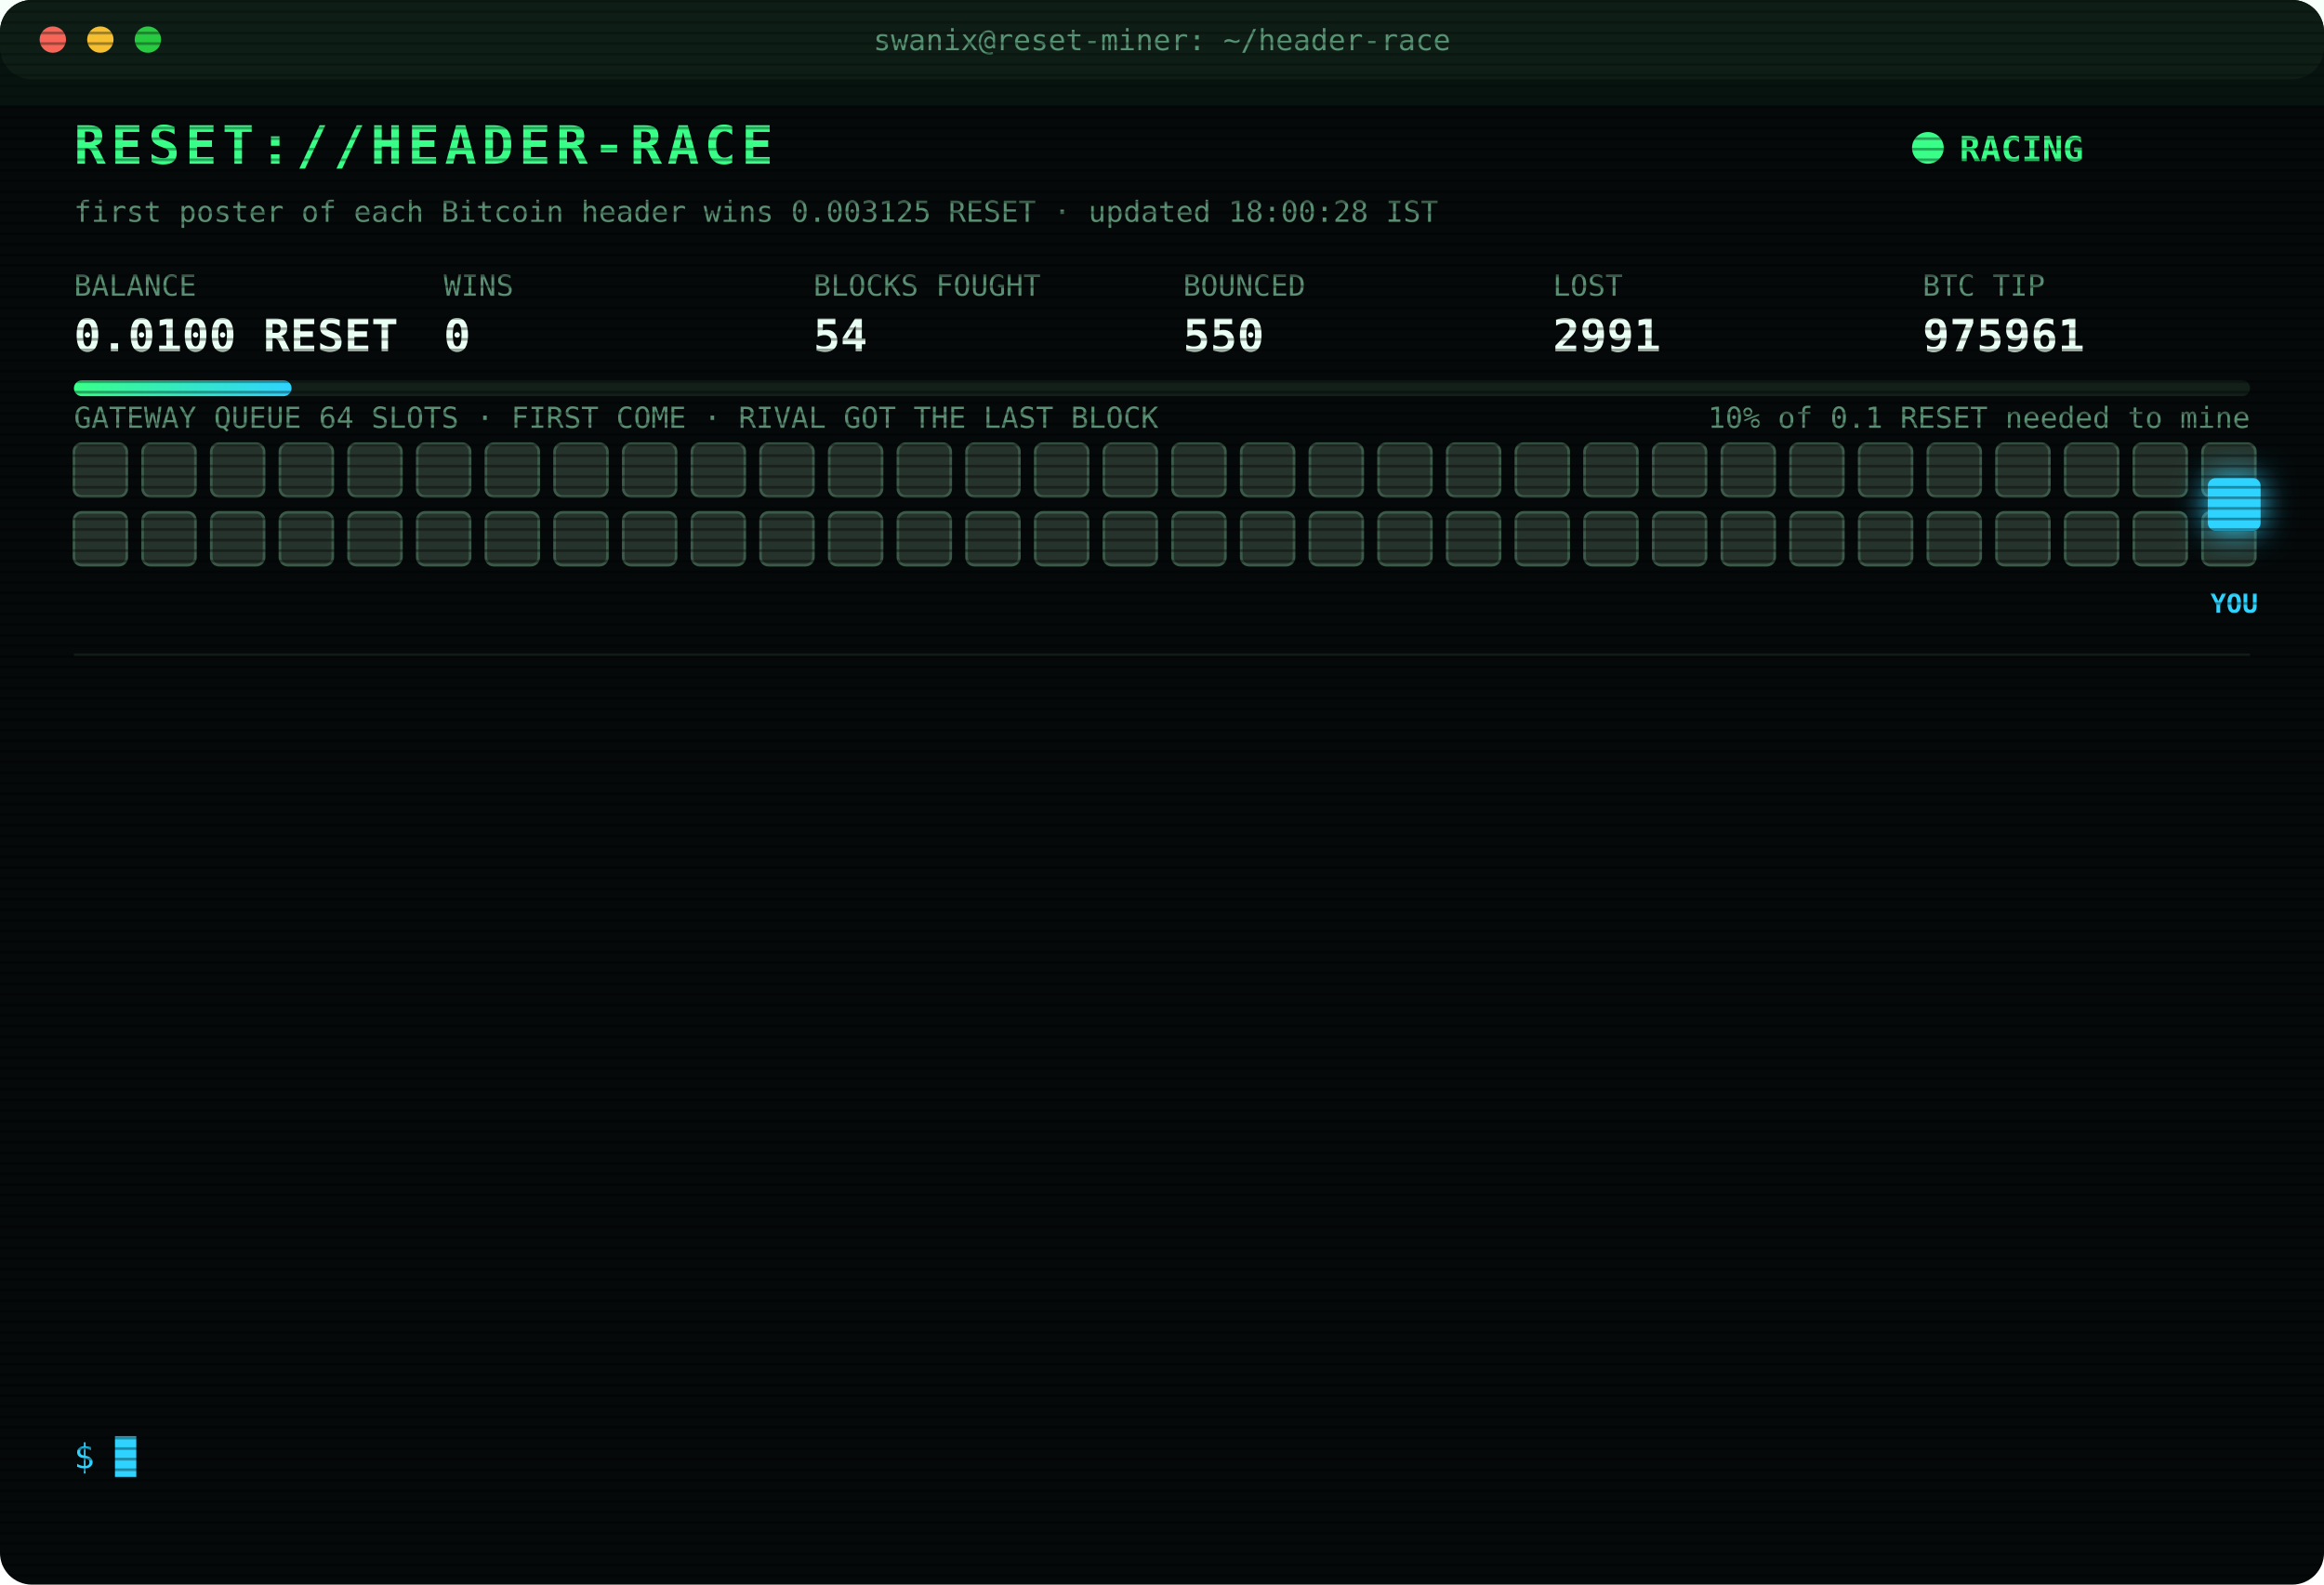
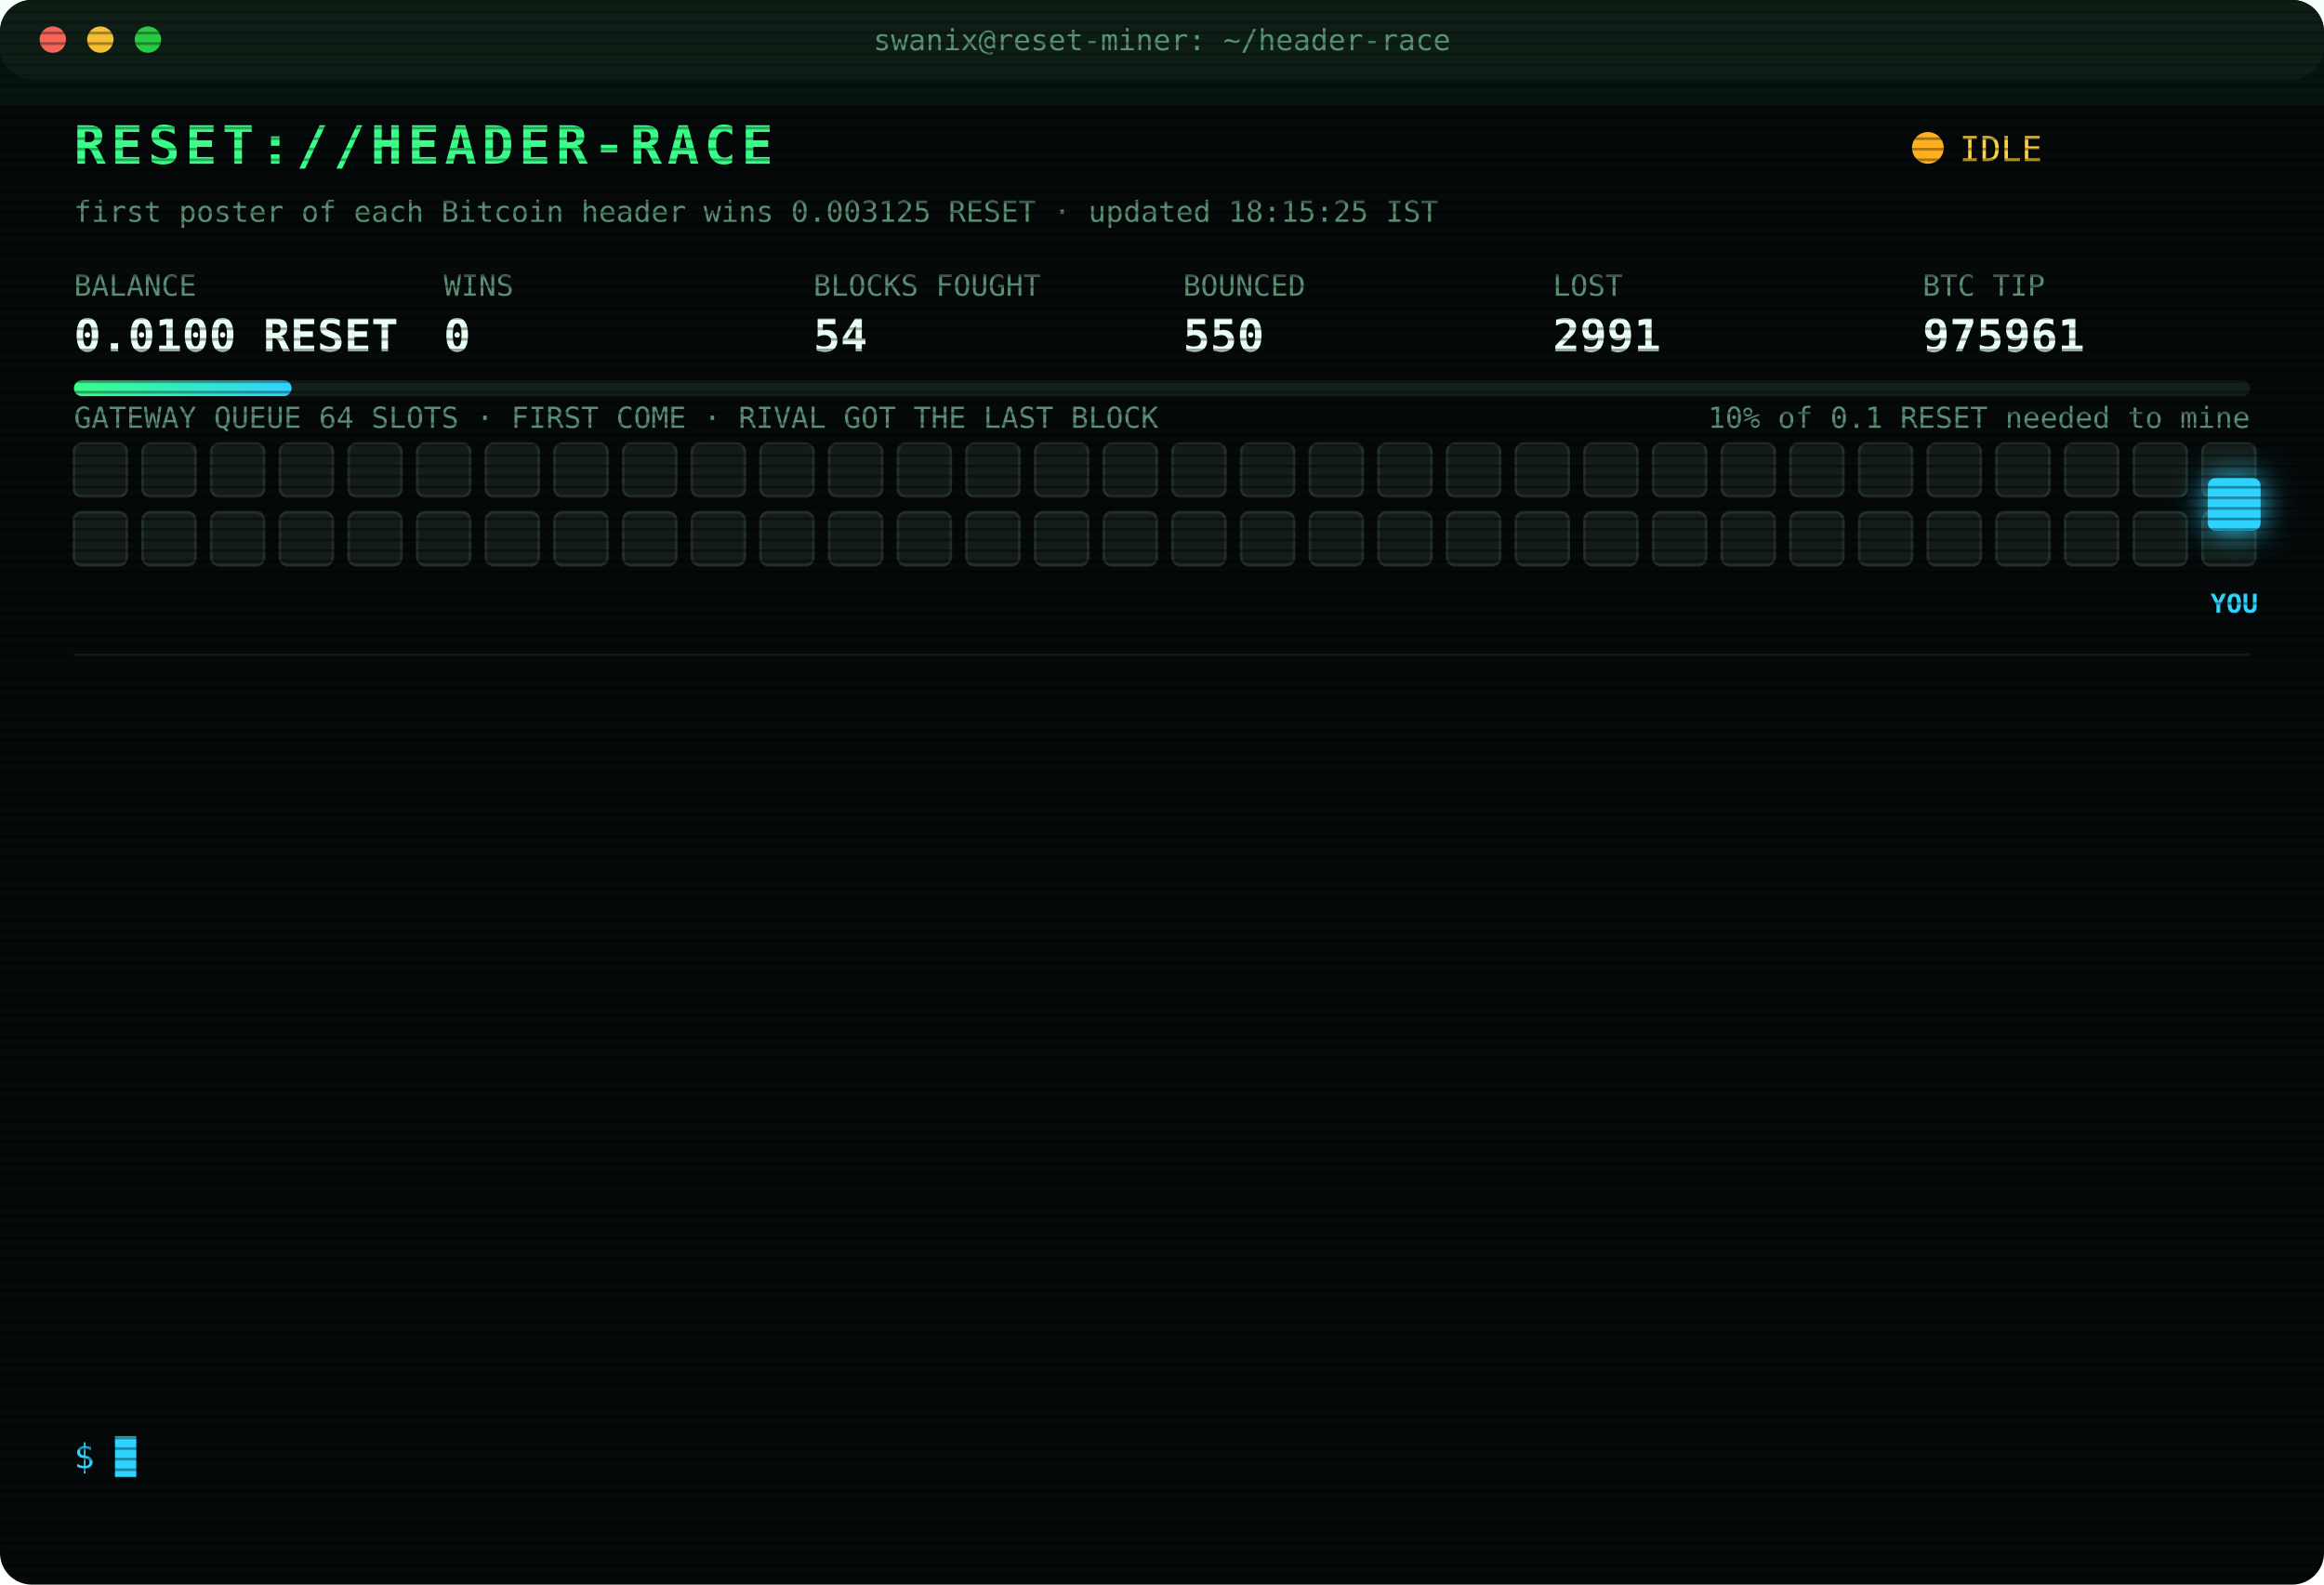
<svg xmlns="http://www.w3.org/2000/svg" width="880" height="600" viewBox="0 0 880 600" font-family="ui-monospace,SFMono-Regular,Menlo,Consolas,monospace">
  <style>
text{font-size:13px;fill:#7CFFB2}
.title{font-size:20px;font-weight:700;fill:#39FF88;letter-spacing:2px;animation:glitch 3s infinite steps(1)}
.sub{fill:#2fd3ff}.k{fill:#5a8f73;font-size:11px}.v{font-size:17px;font-weight:700;fill:#eafff3}
.ts{fill:#3f6b56}.boot{fill:#2fd3ff}.dim{fill:#5a8f73}.bad{fill:#ff4d6d}.warn{fill:#ffd23f}.mag{fill:#ff5cf0}.win{fill:#39FF88;font-weight:700}
.tag{font-size:10px;fill:#2fd3ff;font-weight:700}
.rival{fill:#26332c;stroke:#3c5a49;animation:jam 1.2s infinite alternate}
.idle{fill:#141c18;stroke:#22302a;animation:breathe 4s infinite}
.me{fill:#2fd3ff;filter:drop-shadow(0 0 6px #2fd3ff)}
.hover{animation:nudge 1.1s infinite ease-in-out}.bounce{animation:kick 1.4s infinite}
.ln{opacity:0;animation:in .4s forwards}
.cur{animation:blink 1s infinite steps(1)}
.scan{animation:scan 6s infinite linear}
.led{animation:blink 1.4s infinite}
@keyframes in{from{opacity:0;transform:translateX(-6px)}to{opacity:1;transform:none}}
@keyframes blink{50%{opacity:0}}
@keyframes jam{to{fill:#33463b}}
@keyframes breathe{50%{opacity:.4}}
@keyframes nudge{50%{transform:translateX(-10px)}}
@keyframes kick{0%,100%{transform:none}30%{transform:translateX(-14px)}55%{transform:translateX(10px) translateY(-6px)}}
@keyframes glitch{0%,92%{transform:none}93%{transform:translateX(2px);fill:#ff4d6d}95%{transform:translateX(-2px);fill:#2fd3ff}97%{transform:none}}
@keyframes scan{from{transform:translateY(-40px)}to{transform:translateY(600px)}}
</style>
  <defs>
    <pattern id="sl" width="4" height="4" patternUnits="userSpaceOnUse">
      <rect width="4" height="1" fill="#000" opacity=".35" />
    </pattern>
    <linearGradient id="bar">
      <stop offset="0" stop-color="#39FF88" />
      <stop offset="1" stop-color="#2fd3ff" />
    </linearGradient>
  </defs>
  <rect width="880" height="600" rx="12" fill="#05090a" />
  <rect width="880" height="30" rx="12" fill="#0d1512" />
  <circle cx="20" cy="15" r="5" fill="#ff5f57" />
  <circle cx="38" cy="15" r="5" fill="#febc2e" />
  <circle cx="56" cy="15" r="5" fill="#28c840" />
  <text x="440" y="19" text-anchor="middle" class="k">swanix@reset-miner: ~/header-race</text>
  <text x="28" y="62" class="title">RESET://HEADER-RACE</text>
-   <circle class="led" cx="730" cy="56" r="6" fill="#39FF88" />
-   <text x="742" y="61" class="win">RACING</text>
-   <text x="28" y="84" class="k">first poster of each Bitcoin header wins 0.003125 RESET · updated 18:00:28 IST</text>
+   <circle class="led" cx="730" cy="56" r="6" fill="#ffb020" />
+   <text x="742" y="61" class="warn">IDLE</text>
+   <text x="28" y="84" class="k">first poster of each Bitcoin header wins 0.003125 RESET · updated 18:15:25 IST</text>
  <text x="28" y="112" class="k">BALANCE</text>
  <text x="28" y="133" class="v">0.0100 RESET</text>
  <text x="168" y="112" class="k">WINS</text>
  <text x="168" y="133" class="v">0</text>
  <text x="308" y="112" class="k">BLOCKS FOUGHT</text>
  <text x="308" y="133" class="v">54</text>
  <text x="448" y="112" class="k">BOUNCED</text>
  <text x="448" y="133" class="v">550</text>
  <text x="588" y="112" class="k">LOST</text>
  <text x="588" y="133" class="v">2991</text>
  <text x="728" y="112" class="k">BTC TIP</text>
  <text x="728" y="133" class="v">975961</text>
  <rect x="28" y="144" width="824" height="6" rx="3" fill="#13201a" />
  <rect x="28" y="144" width="82.4" height="6" rx="3" fill="url(#bar)" />
  <text x="852" y="162" text-anchor="end" class="k">10% of 0.1 RESET needed to mine</text>
  <text x="28" y="162" class="k">GATEWAY QUEUE 64 SLOTS · FIRST COME · RIVAL GOT THE LAST BLOCK</text>
-   <rect class="rival" x="28" y="168" width="20" height="20" rx="3" style="animation-delay:0.00s" />
-   <rect class="rival" x="54" y="168" width="20" height="20" rx="3" style="animation-delay:0.05s" />
-   <rect class="rival" x="80" y="168" width="20" height="20" rx="3" style="animation-delay:0.10s" />
-   <rect class="rival" x="106" y="168" width="20" height="20" rx="3" style="animation-delay:0.15s" />
-   <rect class="rival" x="132" y="168" width="20" height="20" rx="3" style="animation-delay:0.20s" />
-   <rect class="rival" x="158" y="168" width="20" height="20" rx="3" style="animation-delay:0.25s" />
-   <rect class="rival" x="184" y="168" width="20" height="20" rx="3" style="animation-delay:0.30s" />
-   <rect class="rival" x="210" y="168" width="20" height="20" rx="3" style="animation-delay:0.35s" />
-   <rect class="rival" x="236" y="168" width="20" height="20" rx="3" style="animation-delay:0.40s" />
-   <rect class="rival" x="262" y="168" width="20" height="20" rx="3" style="animation-delay:0.45s" />
-   <rect class="rival" x="288" y="168" width="20" height="20" rx="3" style="animation-delay:0.50s" />
-   <rect class="rival" x="314" y="168" width="20" height="20" rx="3" style="animation-delay:0.55s" />
-   <rect class="rival" x="340" y="168" width="20" height="20" rx="3" style="animation-delay:0.60s" />
-   <rect class="rival" x="366" y="168" width="20" height="20" rx="3" style="animation-delay:0.65s" />
-   <rect class="rival" x="392" y="168" width="20" height="20" rx="3" style="animation-delay:0.70s" />
-   <rect class="rival" x="418" y="168" width="20" height="20" rx="3" style="animation-delay:0.75s" />
-   <rect class="rival" x="444" y="168" width="20" height="20" rx="3" style="animation-delay:0.80s" />
-   <rect class="rival" x="470" y="168" width="20" height="20" rx="3" style="animation-delay:0.85s" />
-   <rect class="rival" x="496" y="168" width="20" height="20" rx="3" style="animation-delay:0.90s" />
-   <rect class="rival" x="522" y="168" width="20" height="20" rx="3" style="animation-delay:0.95s" />
-   <rect class="rival" x="548" y="168" width="20" height="20" rx="3" style="animation-delay:1.00s" />
-   <rect class="rival" x="574" y="168" width="20" height="20" rx="3" style="animation-delay:1.05s" />
-   <rect class="rival" x="600" y="168" width="20" height="20" rx="3" style="animation-delay:1.10s" />
-   <rect class="rival" x="626" y="168" width="20" height="20" rx="3" style="animation-delay:1.15s" />
-   <rect class="rival" x="652" y="168" width="20" height="20" rx="3" style="animation-delay:1.20s" />
-   <rect class="rival" x="678" y="168" width="20" height="20" rx="3" style="animation-delay:1.25s" />
-   <rect class="rival" x="704" y="168" width="20" height="20" rx="3" style="animation-delay:1.30s" />
-   <rect class="rival" x="730" y="168" width="20" height="20" rx="3" style="animation-delay:1.35s" />
-   <rect class="rival" x="756" y="168" width="20" height="20" rx="3" style="animation-delay:1.40s" />
-   <rect class="rival" x="782" y="168" width="20" height="20" rx="3" style="animation-delay:1.45s" />
-   <rect class="rival" x="808" y="168" width="20" height="20" rx="3" style="animation-delay:1.50s" />
-   <rect class="rival" x="834" y="168" width="20" height="20" rx="3" style="animation-delay:1.55s" />
-   <rect class="rival" x="28" y="194" width="20" height="20" rx="3" style="animation-delay:1.60s" />
-   <rect class="rival" x="54" y="194" width="20" height="20" rx="3" style="animation-delay:1.65s" />
-   <rect class="rival" x="80" y="194" width="20" height="20" rx="3" style="animation-delay:1.70s" />
-   <rect class="rival" x="106" y="194" width="20" height="20" rx="3" style="animation-delay:1.75s" />
-   <rect class="rival" x="132" y="194" width="20" height="20" rx="3" style="animation-delay:1.80s" />
-   <rect class="rival" x="158" y="194" width="20" height="20" rx="3" style="animation-delay:1.85s" />
-   <rect class="rival" x="184" y="194" width="20" height="20" rx="3" style="animation-delay:1.90s" />
-   <rect class="rival" x="210" y="194" width="20" height="20" rx="3" style="animation-delay:1.95s" />
-   <rect class="rival" x="236" y="194" width="20" height="20" rx="3" style="animation-delay:2.00s" />
-   <rect class="rival" x="262" y="194" width="20" height="20" rx="3" style="animation-delay:2.05s" />
-   <rect class="rival" x="288" y="194" width="20" height="20" rx="3" style="animation-delay:2.10s" />
-   <rect class="rival" x="314" y="194" width="20" height="20" rx="3" style="animation-delay:2.15s" />
-   <rect class="rival" x="340" y="194" width="20" height="20" rx="3" style="animation-delay:2.20s" />
-   <rect class="rival" x="366" y="194" width="20" height="20" rx="3" style="animation-delay:2.25s" />
-   <rect class="rival" x="392" y="194" width="20" height="20" rx="3" style="animation-delay:2.30s" />
-   <rect class="rival" x="418" y="194" width="20" height="20" rx="3" style="animation-delay:2.35s" />
-   <rect class="rival" x="444" y="194" width="20" height="20" rx="3" style="animation-delay:2.40s" />
-   <rect class="rival" x="470" y="194" width="20" height="20" rx="3" style="animation-delay:2.45s" />
-   <rect class="rival" x="496" y="194" width="20" height="20" rx="3" style="animation-delay:2.50s" />
-   <rect class="rival" x="522" y="194" width="20" height="20" rx="3" style="animation-delay:2.55s" />
-   <rect class="rival" x="548" y="194" width="20" height="20" rx="3" style="animation-delay:2.60s" />
-   <rect class="rival" x="574" y="194" width="20" height="20" rx="3" style="animation-delay:2.65s" />
-   <rect class="rival" x="600" y="194" width="20" height="20" rx="3" style="animation-delay:2.70s" />
-   <rect class="rival" x="626" y="194" width="20" height="20" rx="3" style="animation-delay:2.75s" />
-   <rect class="rival" x="652" y="194" width="20" height="20" rx="3" style="animation-delay:2.80s" />
-   <rect class="rival" x="678" y="194" width="20" height="20" rx="3" style="animation-delay:2.85s" />
-   <rect class="rival" x="704" y="194" width="20" height="20" rx="3" style="animation-delay:2.90s" />
-   <rect class="rival" x="730" y="194" width="20" height="20" rx="3" style="animation-delay:2.95s" />
-   <rect class="rival" x="756" y="194" width="20" height="20" rx="3" style="animation-delay:3.00s" />
-   <rect class="rival" x="782" y="194" width="20" height="20" rx="3" style="animation-delay:3.05s" />
-   <rect class="rival" x="808" y="194" width="20" height="20" rx="3" style="animation-delay:3.10s" />
-   <rect class="rival" x="834" y="194" width="20" height="20" rx="3" style="animation-delay:3.15s" />
+   <rect class="idle" x="28" y="168" width="20" height="20" rx="3" style="animation-delay:0.00s" />
+   <rect class="idle" x="54" y="168" width="20" height="20" rx="3" style="animation-delay:0.05s" />
+   <rect class="idle" x="80" y="168" width="20" height="20" rx="3" style="animation-delay:0.10s" />
+   <rect class="idle" x="106" y="168" width="20" height="20" rx="3" style="animation-delay:0.15s" />
+   <rect class="idle" x="132" y="168" width="20" height="20" rx="3" style="animation-delay:0.20s" />
+   <rect class="idle" x="158" y="168" width="20" height="20" rx="3" style="animation-delay:0.25s" />
+   <rect class="idle" x="184" y="168" width="20" height="20" rx="3" style="animation-delay:0.30s" />
+   <rect class="idle" x="210" y="168" width="20" height="20" rx="3" style="animation-delay:0.35s" />
+   <rect class="idle" x="236" y="168" width="20" height="20" rx="3" style="animation-delay:0.40s" />
+   <rect class="idle" x="262" y="168" width="20" height="20" rx="3" style="animation-delay:0.45s" />
+   <rect class="idle" x="288" y="168" width="20" height="20" rx="3" style="animation-delay:0.50s" />
+   <rect class="idle" x="314" y="168" width="20" height="20" rx="3" style="animation-delay:0.55s" />
+   <rect class="idle" x="340" y="168" width="20" height="20" rx="3" style="animation-delay:0.60s" />
+   <rect class="idle" x="366" y="168" width="20" height="20" rx="3" style="animation-delay:0.65s" />
+   <rect class="idle" x="392" y="168" width="20" height="20" rx="3" style="animation-delay:0.70s" />
+   <rect class="idle" x="418" y="168" width="20" height="20" rx="3" style="animation-delay:0.75s" />
+   <rect class="idle" x="444" y="168" width="20" height="20" rx="3" style="animation-delay:0.80s" />
+   <rect class="idle" x="470" y="168" width="20" height="20" rx="3" style="animation-delay:0.85s" />
+   <rect class="idle" x="496" y="168" width="20" height="20" rx="3" style="animation-delay:0.90s" />
+   <rect class="idle" x="522" y="168" width="20" height="20" rx="3" style="animation-delay:0.95s" />
+   <rect class="idle" x="548" y="168" width="20" height="20" rx="3" style="animation-delay:1.00s" />
+   <rect class="idle" x="574" y="168" width="20" height="20" rx="3" style="animation-delay:1.05s" />
+   <rect class="idle" x="600" y="168" width="20" height="20" rx="3" style="animation-delay:1.10s" />
+   <rect class="idle" x="626" y="168" width="20" height="20" rx="3" style="animation-delay:1.15s" />
+   <rect class="idle" x="652" y="168" width="20" height="20" rx="3" style="animation-delay:1.20s" />
+   <rect class="idle" x="678" y="168" width="20" height="20" rx="3" style="animation-delay:1.25s" />
+   <rect class="idle" x="704" y="168" width="20" height="20" rx="3" style="animation-delay:1.30s" />
+   <rect class="idle" x="730" y="168" width="20" height="20" rx="3" style="animation-delay:1.35s" />
+   <rect class="idle" x="756" y="168" width="20" height="20" rx="3" style="animation-delay:1.40s" />
+   <rect class="idle" x="782" y="168" width="20" height="20" rx="3" style="animation-delay:1.45s" />
+   <rect class="idle" x="808" y="168" width="20" height="20" rx="3" style="animation-delay:1.50s" />
+   <rect class="idle" x="834" y="168" width="20" height="20" rx="3" style="animation-delay:1.55s" />
+   <rect class="idle" x="28" y="194" width="20" height="20" rx="3" style="animation-delay:1.60s" />
+   <rect class="idle" x="54" y="194" width="20" height="20" rx="3" style="animation-delay:1.65s" />
+   <rect class="idle" x="80" y="194" width="20" height="20" rx="3" style="animation-delay:1.70s" />
+   <rect class="idle" x="106" y="194" width="20" height="20" rx="3" style="animation-delay:1.75s" />
+   <rect class="idle" x="132" y="194" width="20" height="20" rx="3" style="animation-delay:1.80s" />
+   <rect class="idle" x="158" y="194" width="20" height="20" rx="3" style="animation-delay:1.85s" />
+   <rect class="idle" x="184" y="194" width="20" height="20" rx="3" style="animation-delay:1.90s" />
+   <rect class="idle" x="210" y="194" width="20" height="20" rx="3" style="animation-delay:1.95s" />
+   <rect class="idle" x="236" y="194" width="20" height="20" rx="3" style="animation-delay:2.00s" />
+   <rect class="idle" x="262" y="194" width="20" height="20" rx="3" style="animation-delay:2.05s" />
+   <rect class="idle" x="288" y="194" width="20" height="20" rx="3" style="animation-delay:2.10s" />
+   <rect class="idle" x="314" y="194" width="20" height="20" rx="3" style="animation-delay:2.15s" />
+   <rect class="idle" x="340" y="194" width="20" height="20" rx="3" style="animation-delay:2.20s" />
+   <rect class="idle" x="366" y="194" width="20" height="20" rx="3" style="animation-delay:2.25s" />
+   <rect class="idle" x="392" y="194" width="20" height="20" rx="3" style="animation-delay:2.30s" />
+   <rect class="idle" x="418" y="194" width="20" height="20" rx="3" style="animation-delay:2.35s" />
+   <rect class="idle" x="444" y="194" width="20" height="20" rx="3" style="animation-delay:2.40s" />
+   <rect class="idle" x="470" y="194" width="20" height="20" rx="3" style="animation-delay:2.45s" />
+   <rect class="idle" x="496" y="194" width="20" height="20" rx="3" style="animation-delay:2.50s" />
+   <rect class="idle" x="522" y="194" width="20" height="20" rx="3" style="animation-delay:2.55s" />
+   <rect class="idle" x="548" y="194" width="20" height="20" rx="3" style="animation-delay:2.60s" />
+   <rect class="idle" x="574" y="194" width="20" height="20" rx="3" style="animation-delay:2.65s" />
+   <rect class="idle" x="600" y="194" width="20" height="20" rx="3" style="animation-delay:2.70s" />
+   <rect class="idle" x="626" y="194" width="20" height="20" rx="3" style="animation-delay:2.75s" />
+   <rect class="idle" x="652" y="194" width="20" height="20" rx="3" style="animation-delay:2.80s" />
+   <rect class="idle" x="678" y="194" width="20" height="20" rx="3" style="animation-delay:2.85s" />
+   <rect class="idle" x="704" y="194" width="20" height="20" rx="3" style="animation-delay:2.90s" />
+   <rect class="idle" x="730" y="194" width="20" height="20" rx="3" style="animation-delay:2.95s" />
+   <rect class="idle" x="756" y="194" width="20" height="20" rx="3" style="animation-delay:3.00s" />
+   <rect class="idle" x="782" y="194" width="20" height="20" rx="3" style="animation-delay:3.05s" />
+   <rect class="idle" x="808" y="194" width="20" height="20" rx="3" style="animation-delay:3.10s" />
+   <rect class="idle" x="834" y="194" width="20" height="20" rx="3" style="animation-delay:3.15s" />
  <g class="hover">
    <rect class="me" x="836" y="181" width="20" height="20" rx="3" />
    <text class="tag" x="846" y="232" text-anchor="middle">YOU</text>
  </g>
  <line x1="28" x2="852" y1="248" y2="248" stroke="#13201a" />
  <g class="ln" style="animation-delay:0.40s">
    <text x="28" y="270" class="ts">16:00:26</text>
    <text x="104" y="270" class="boot">[BOOT] racer v3 online · 3 feeds · stint 340m</text>
  </g>
  <g class="ln" style="animation-delay:0.65s">
    <text x="28" y="292" class="ts">16:22:36</text>
    <text x="104" y="292" class="bad">[LOST] #975947 taken by a rival miner</text>
  </g>
  <g class="ln" style="animation-delay:0.90s">
    <text x="28" y="314" class="ts">16:32:13</text>
    <text x="104" y="314" class="bad">[LOST] #975948 taken by a rival miner</text>
  </g>
  <g class="ln" style="animation-delay:1.15s">
    <text x="28" y="336" class="ts">16:35:16</text>
    <text x="104" y="336" class="bad">[LOST] #975950 taken by a rival miner</text>
  </g>
  <g class="ln" style="animation-delay:1.40s">
    <text x="28" y="358" class="ts">16:41:40</text>
    <text x="104" y="358" class="bad">[LOST] #975951 taken by a rival miner</text>
  </g>
  <g class="ln" style="animation-delay:1.65s">
    <text x="28" y="380" class="ts">16:52:17</text>
    <text x="104" y="380" class="bad">[LOST] #975953 taken by a rival miner</text>
  </g>
  <g class="ln" style="animation-delay:1.90s">
    <text x="28" y="402" class="ts">17:08:36</text>
    <text x="104" y="402" class="bad">[LOST] #975954 taken by a rival miner</text>
  </g>
  <g class="ln" style="animation-delay:2.15s">
    <text x="28" y="424" class="ts">17:13:47</text>
    <text x="104" y="424" class="bad">[LOST] #975955 taken by a rival miner</text>
  </g>
  <g class="ln" style="animation-delay:2.40s">
    <text x="28" y="446" class="ts">17:19:11</text>
    <text x="104" y="446" class="bad">[LOST] #975956 taken by a rival miner</text>
  </g>
  <g class="ln" style="animation-delay:2.65s">
    <text x="28" y="468" class="ts">17:28:18</text>
    <text x="104" y="468" class="bad">[LOST] #975957 taken by a rival miner</text>
  </g>
  <g class="ln" style="animation-delay:2.90s">
    <text x="28" y="490" class="ts">17:29:59</text>
    <text x="104" y="490" class="bad">[LOST] #975958 taken by a rival miner</text>
  </g>
  <g class="ln" style="animation-delay:3.15s">
    <text x="28" y="512" class="ts">17:31:31</text>
    <text x="104" y="512" class="bad">[LOST] #975959 taken by a rival miner</text>
  </g>
  <g class="ln" style="animation-delay:3.40s">
    <text x="28" y="534" class="ts">17:52:46</text>
    <text x="104" y="534" class="bad">[LOST] #975961 taken by a rival miner</text>
  </g>
  <text x="28" y="556" class="sub">$ <tspan class="cur">█</tspan>
  </text>
  <rect width="880" height="600" rx="12" fill="url(#sl)" pointer-events="none" />
  <rect class="scan" width="880" height="40" fill="#39FF88" opacity=".04" />
</svg>
